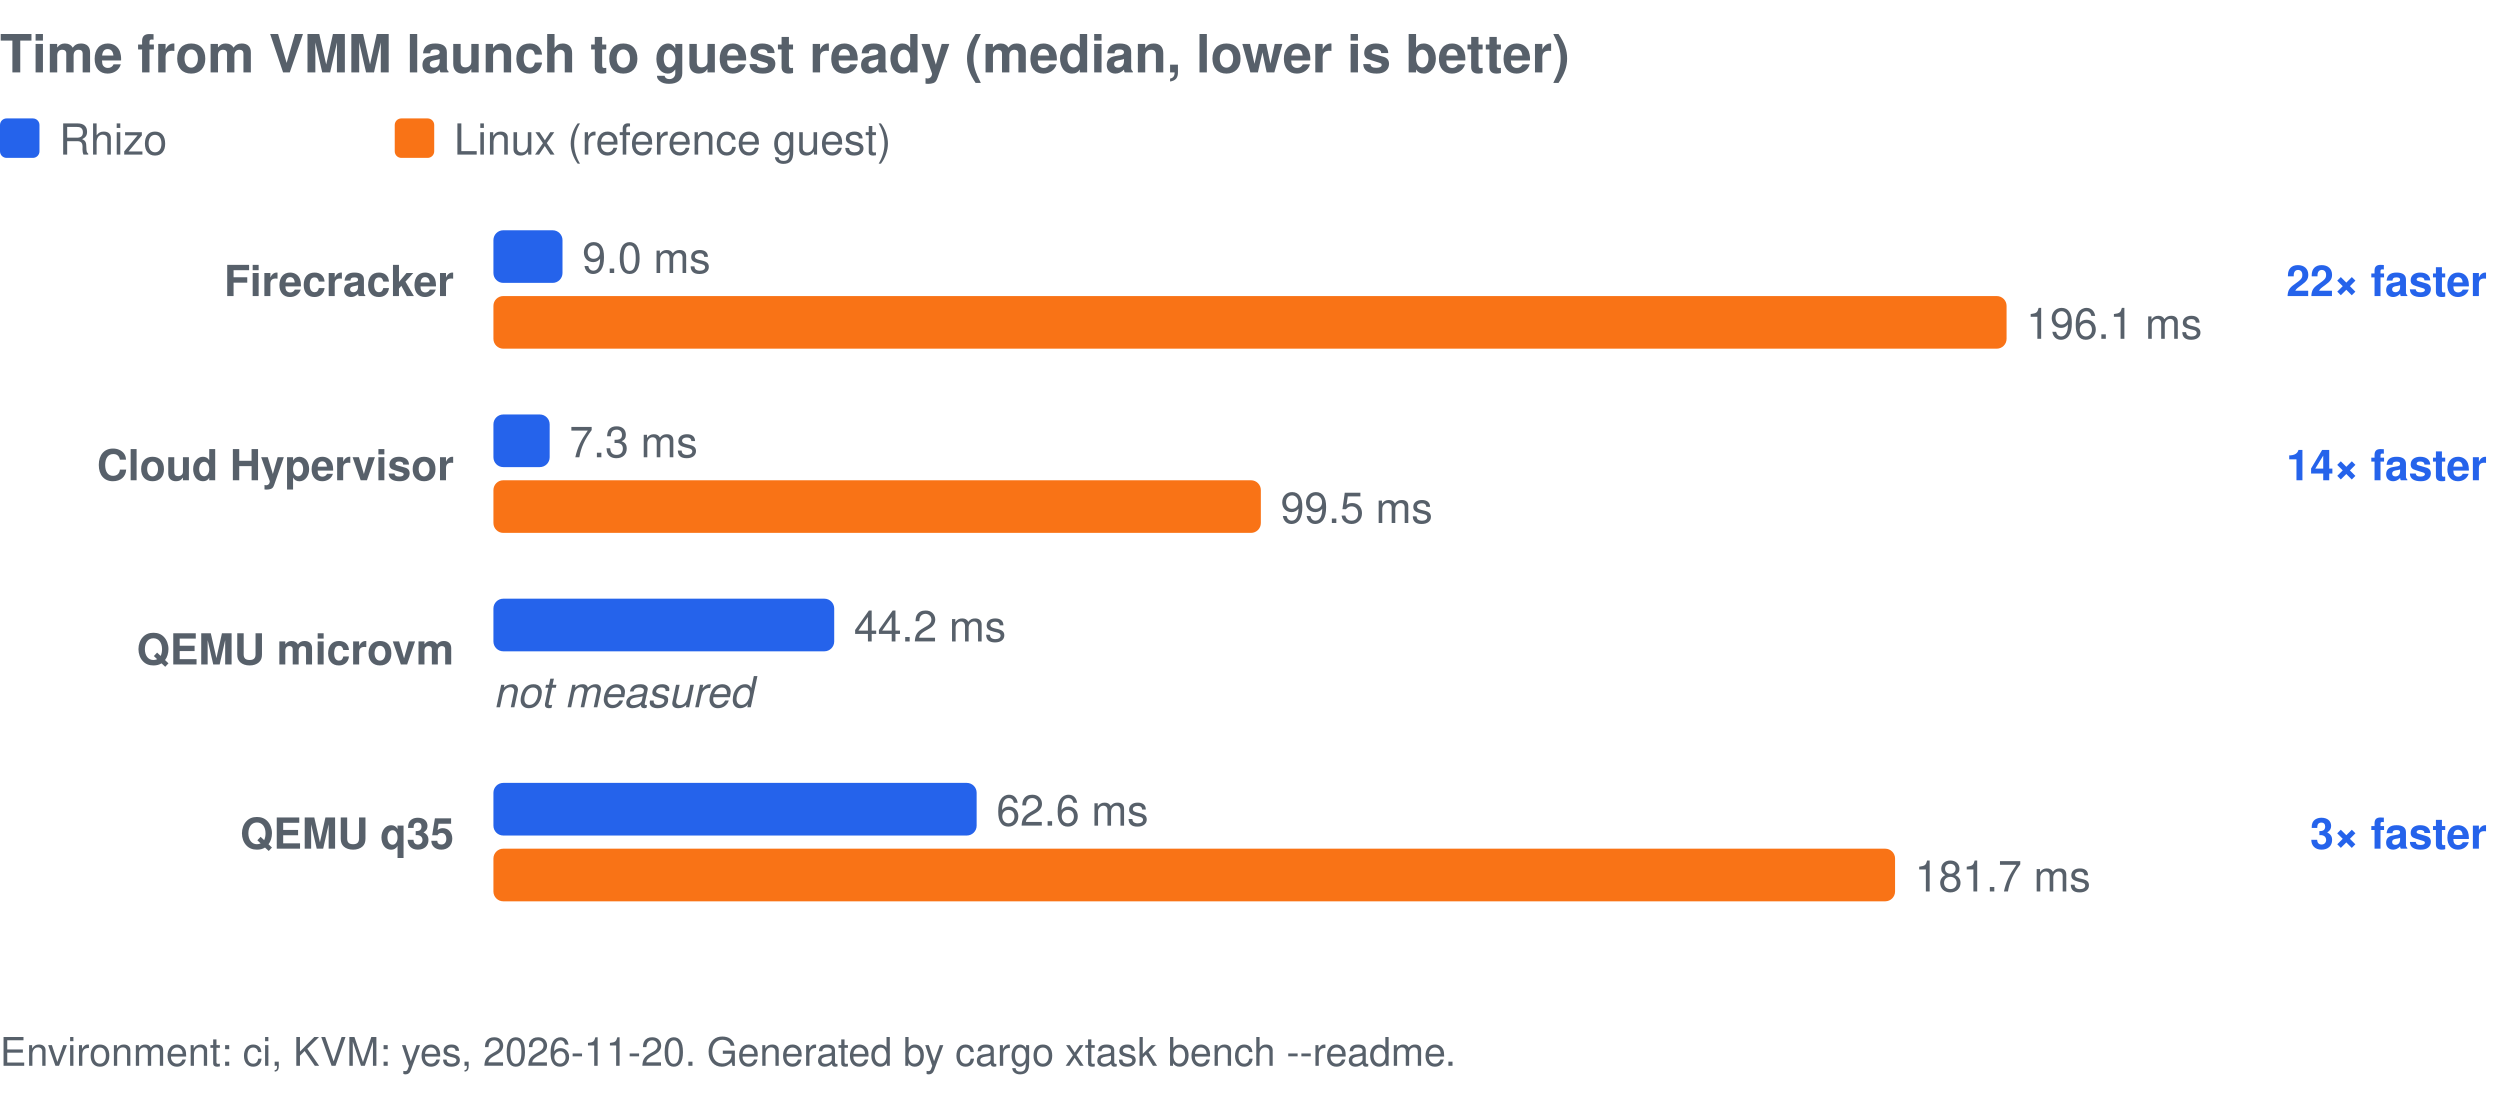
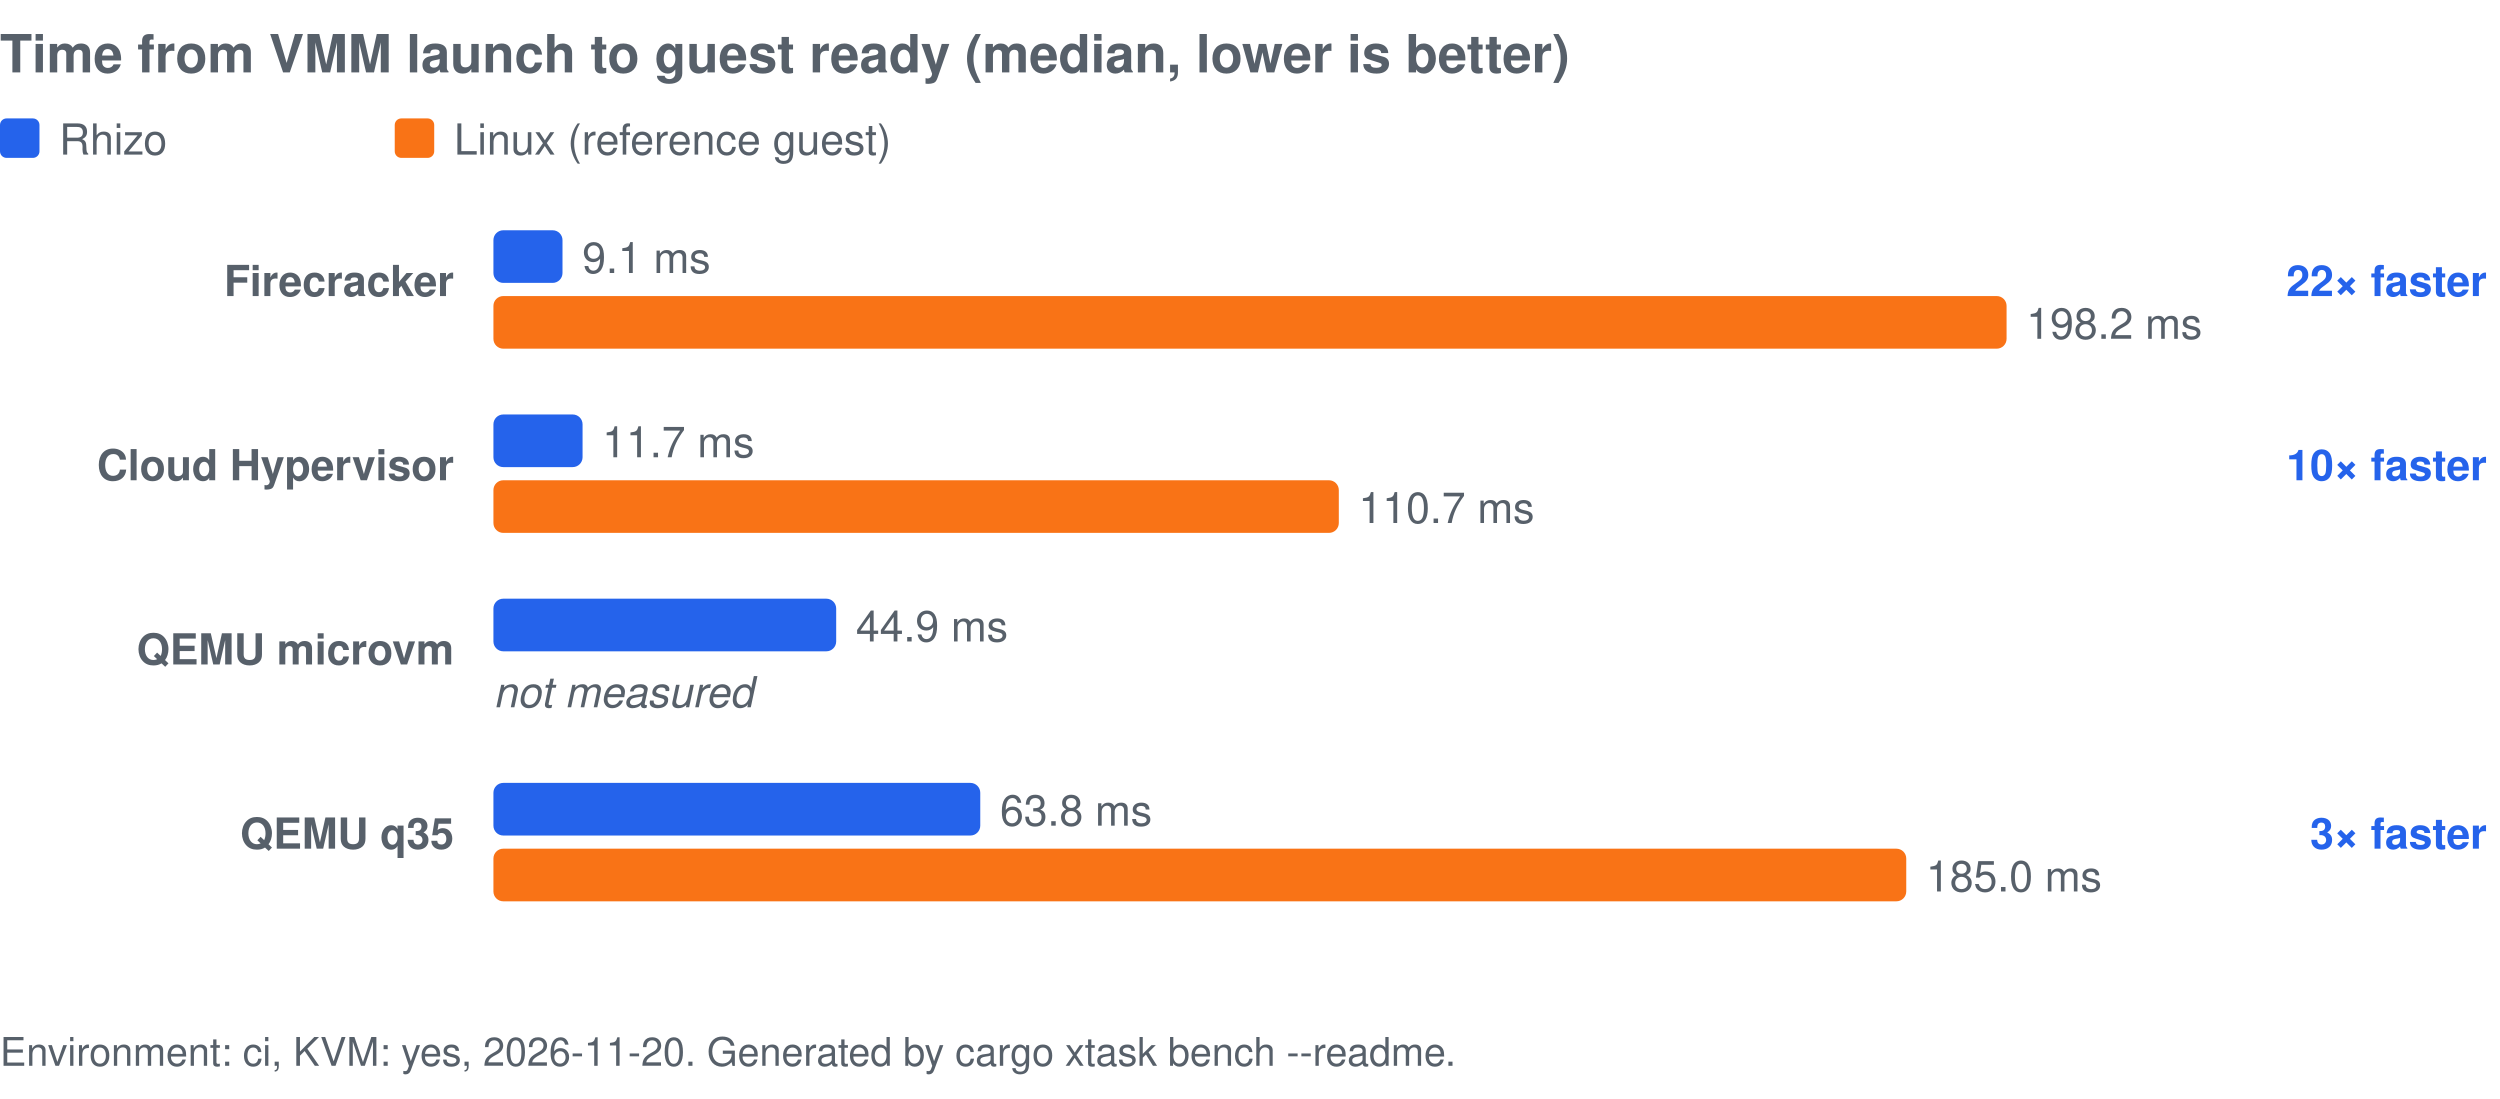
<svg xmlns="http://www.w3.org/2000/svg" width="760" height="334" viewBox="0 0 760 334" font-family="-apple-system, Segoe UI, Helvetica, Arial, sans-serif" font-size="13" fill="#57606a">
  <text x="0" y="22" font-size="16" font-weight="600">Time from VMM launch to guest ready (median, lower is better)</text>
  <rect x="0" y="36" width="12" height="12" rx="2" fill="#2563eb" />
  <text x="18" y="47">Rhizo</text>
  <rect x="120" y="36" width="12" height="12" rx="2" fill="#f97316" />
  <text x="138" y="47">Linux (reference guest)</text>
  <text x="138" y="90" text-anchor="end" font-weight="600">Firecracker</text>
  <rect x="150" y="70" width="21.0" height="16" rx="3" fill="#2563eb" />
-   <text x="177.0" y="83.0">9.0 ms</text>
+   <text x="177.0" y="83.0">9.1 ms</text>
  <rect x="150" y="90" width="460.0" height="16" rx="3" fill="#f97316" />
-   <text x="616.0" y="103.0">196.1 ms</text>
+   <text x="616.0" y="103.0">198.2 ms</text>
  <text x="756" y="90" text-anchor="end" font-weight="600" fill="#2563eb">22× faster</text>
  <text x="138" y="146" text-anchor="end" font-weight="600">Cloud Hypervisor</text>
-   <rect x="150" y="126" width="17.1" height="16" rx="3" fill="#2563eb" />
-   <text x="173.1" y="139.0">7.3 ms</text>
-   <rect x="150" y="146" width="233.3" height="16" rx="3" fill="#f97316" />
-   <text x="389.3" y="159.0">99.5 ms</text>
-   <text x="756" y="146" text-anchor="end" font-weight="600" fill="#2563eb">14× faster</text>
+   <rect x="150" y="126" width="27.1" height="16" rx="3" fill="#2563eb" />
+   <text x="183.1" y="139.0">11.7 ms</text>
+   <rect x="150" y="146" width="257.0" height="16" rx="3" fill="#f97316" />
+   <text x="413.0" y="159.0">110.7 ms</text>
+   <text x="756" y="146" text-anchor="end" font-weight="600" fill="#2563eb">10× faster</text>
  <text x="138" y="202" text-anchor="end" font-weight="600">QEMU microvm</text>
-   <rect x="150" y="182" width="103.6" height="16" rx="3" fill="#2563eb" />
-   <text x="259.6" y="195.0">44.2 ms</text>
+   <rect x="150" y="182" width="104.2" height="16" rx="3" fill="#2563eb" />
+   <text x="260.2" y="195.0">44.9 ms</text>
  <text x="150" y="215.0" font-style="italic">not measured</text>
  <text x="138" y="258" text-anchor="end" font-weight="600">QEMU q35</text>
-   <rect x="150" y="238" width="146.9" height="16" rx="3" fill="#2563eb" />
-   <text x="302.9" y="251.0">62.6 ms</text>
-   <rect x="150" y="258" width="426.1" height="16" rx="3" fill="#f97316" />
-   <text x="582.1" y="271.0">181.7 ms</text>
+   <rect x="150" y="238" width="148.0" height="16" rx="3" fill="#2563eb" />
+   <text x="304.0" y="251.0">63.8 ms</text>
+   <rect x="150" y="258" width="429.5" height="16" rx="3" fill="#f97316" />
+   <text x="585.5" y="271.0">185.0 ms</text>
  <text x="756" y="258" text-anchor="end" font-weight="600" fill="#2563eb">3× faster</text>
  <text x="0" y="324" font-size="12">Environment: ci, KVM: yes, 2026-11-20. Generated by cargo xtask bench --readme.</text>
</svg>
